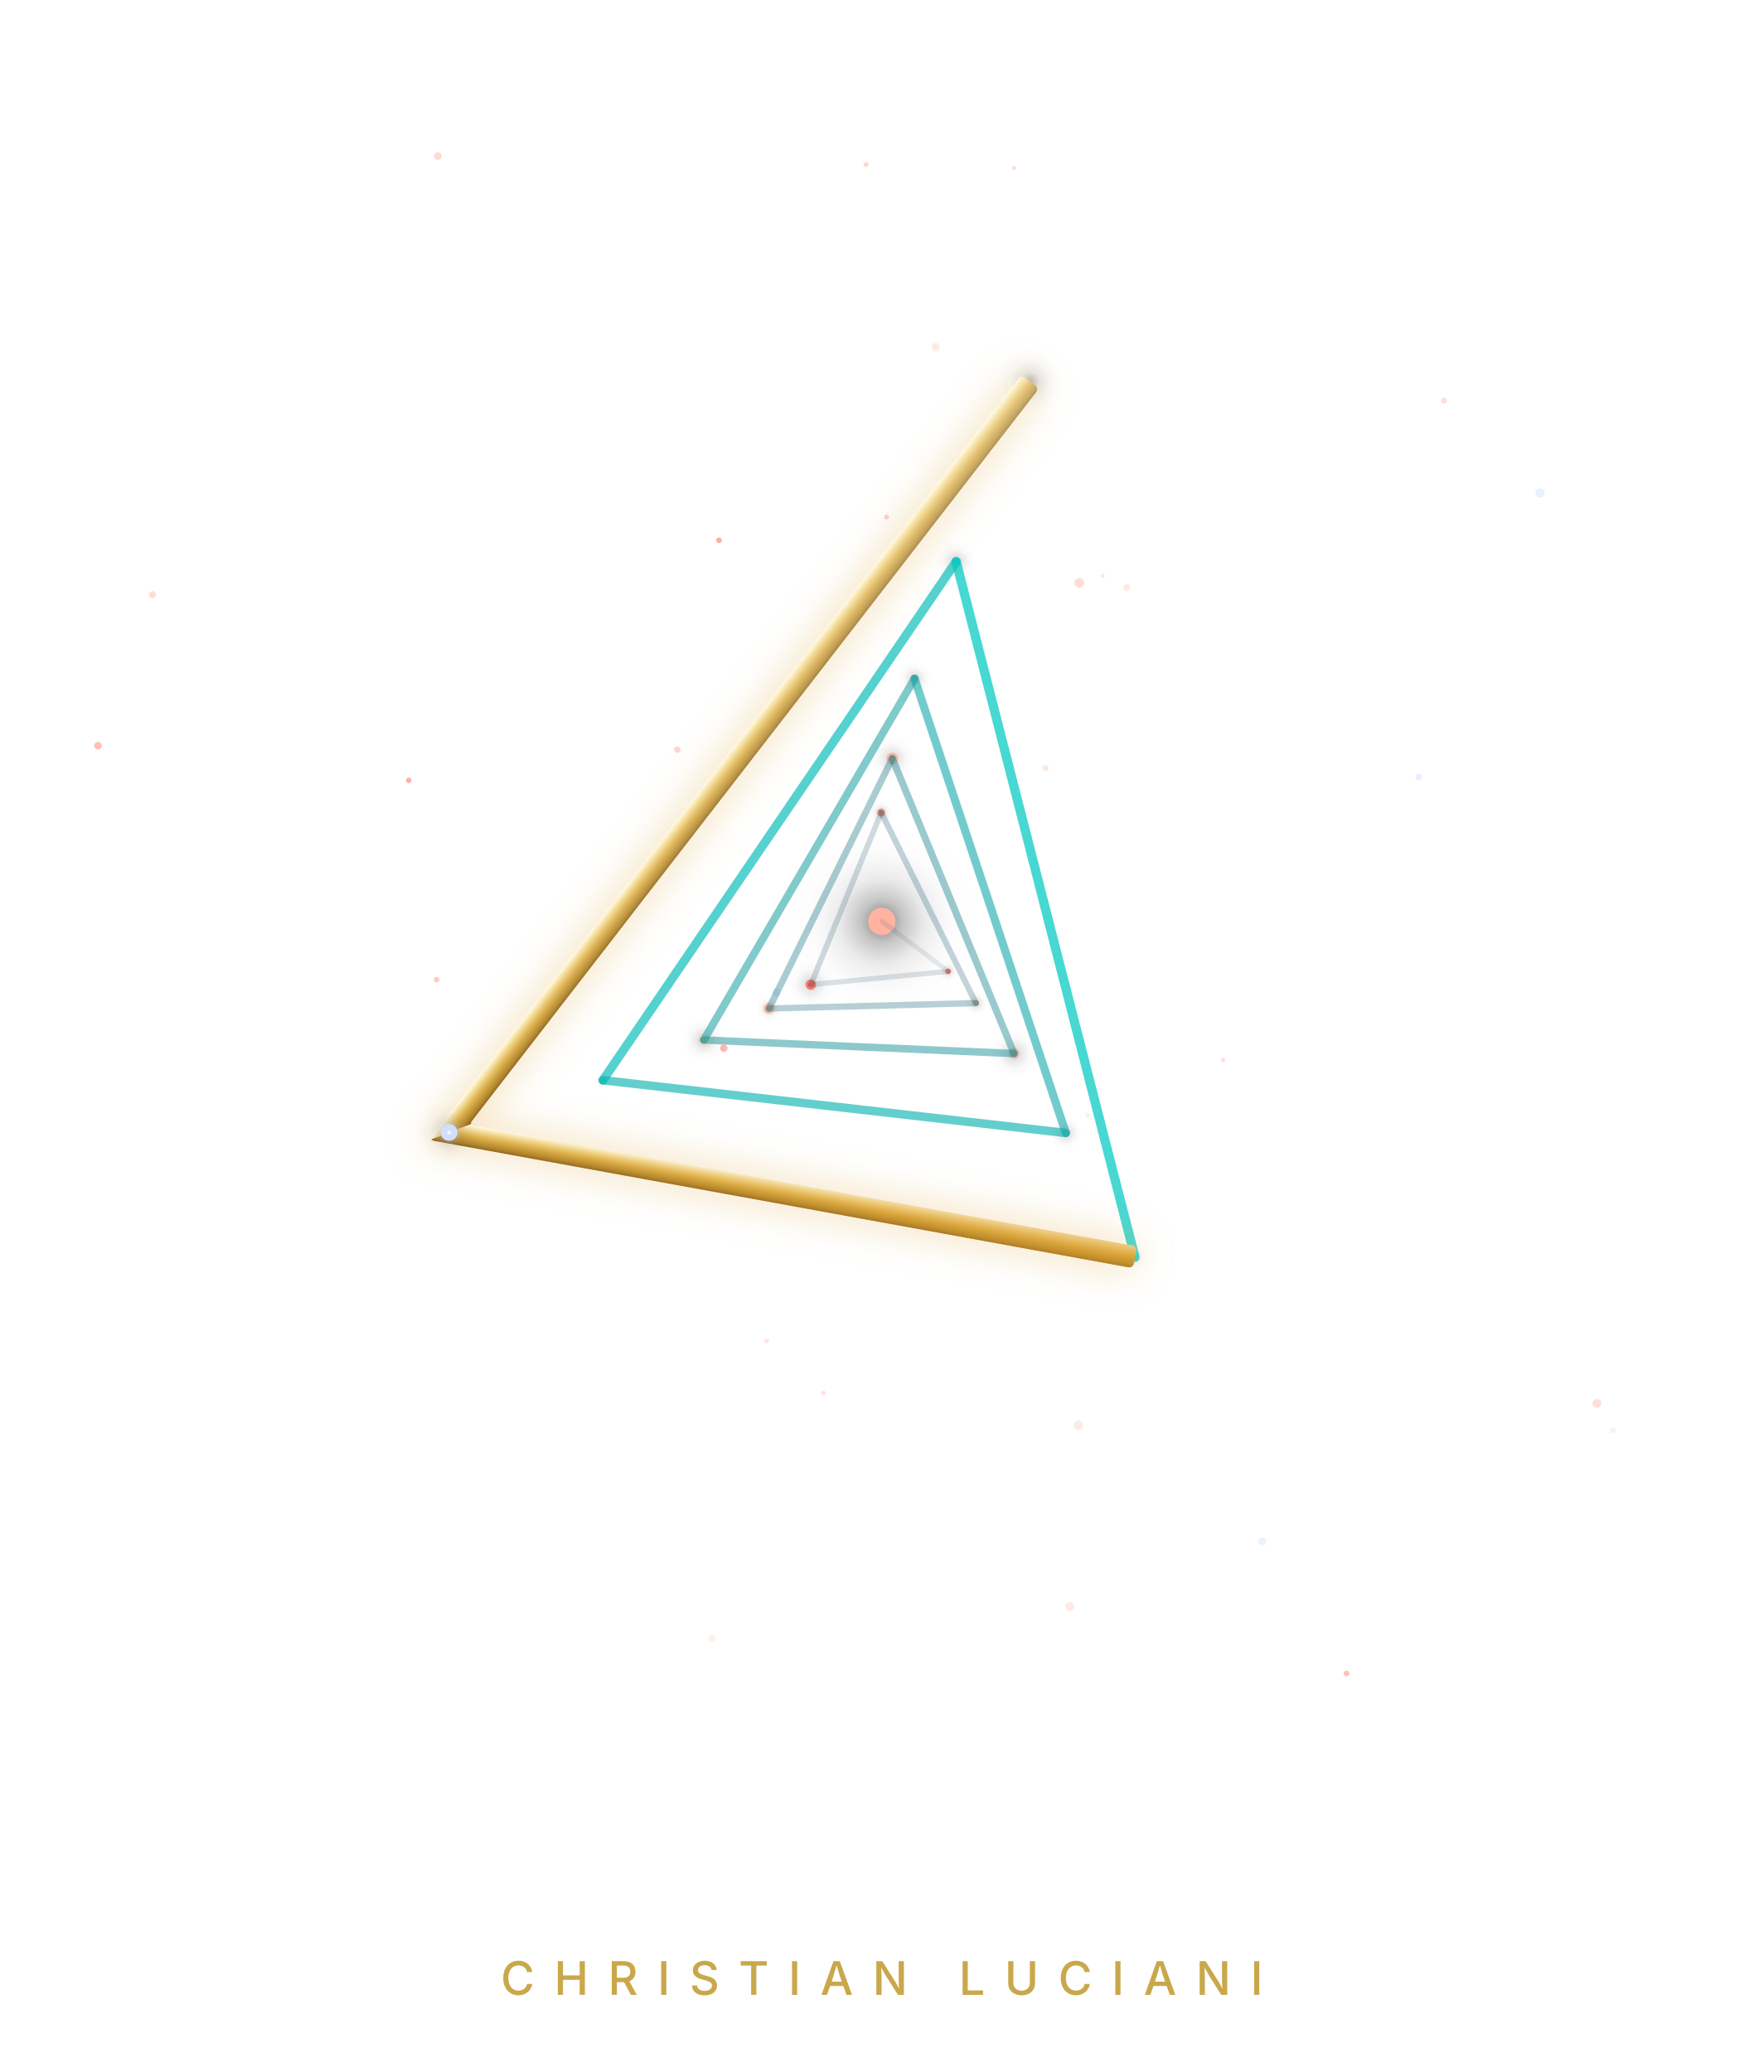
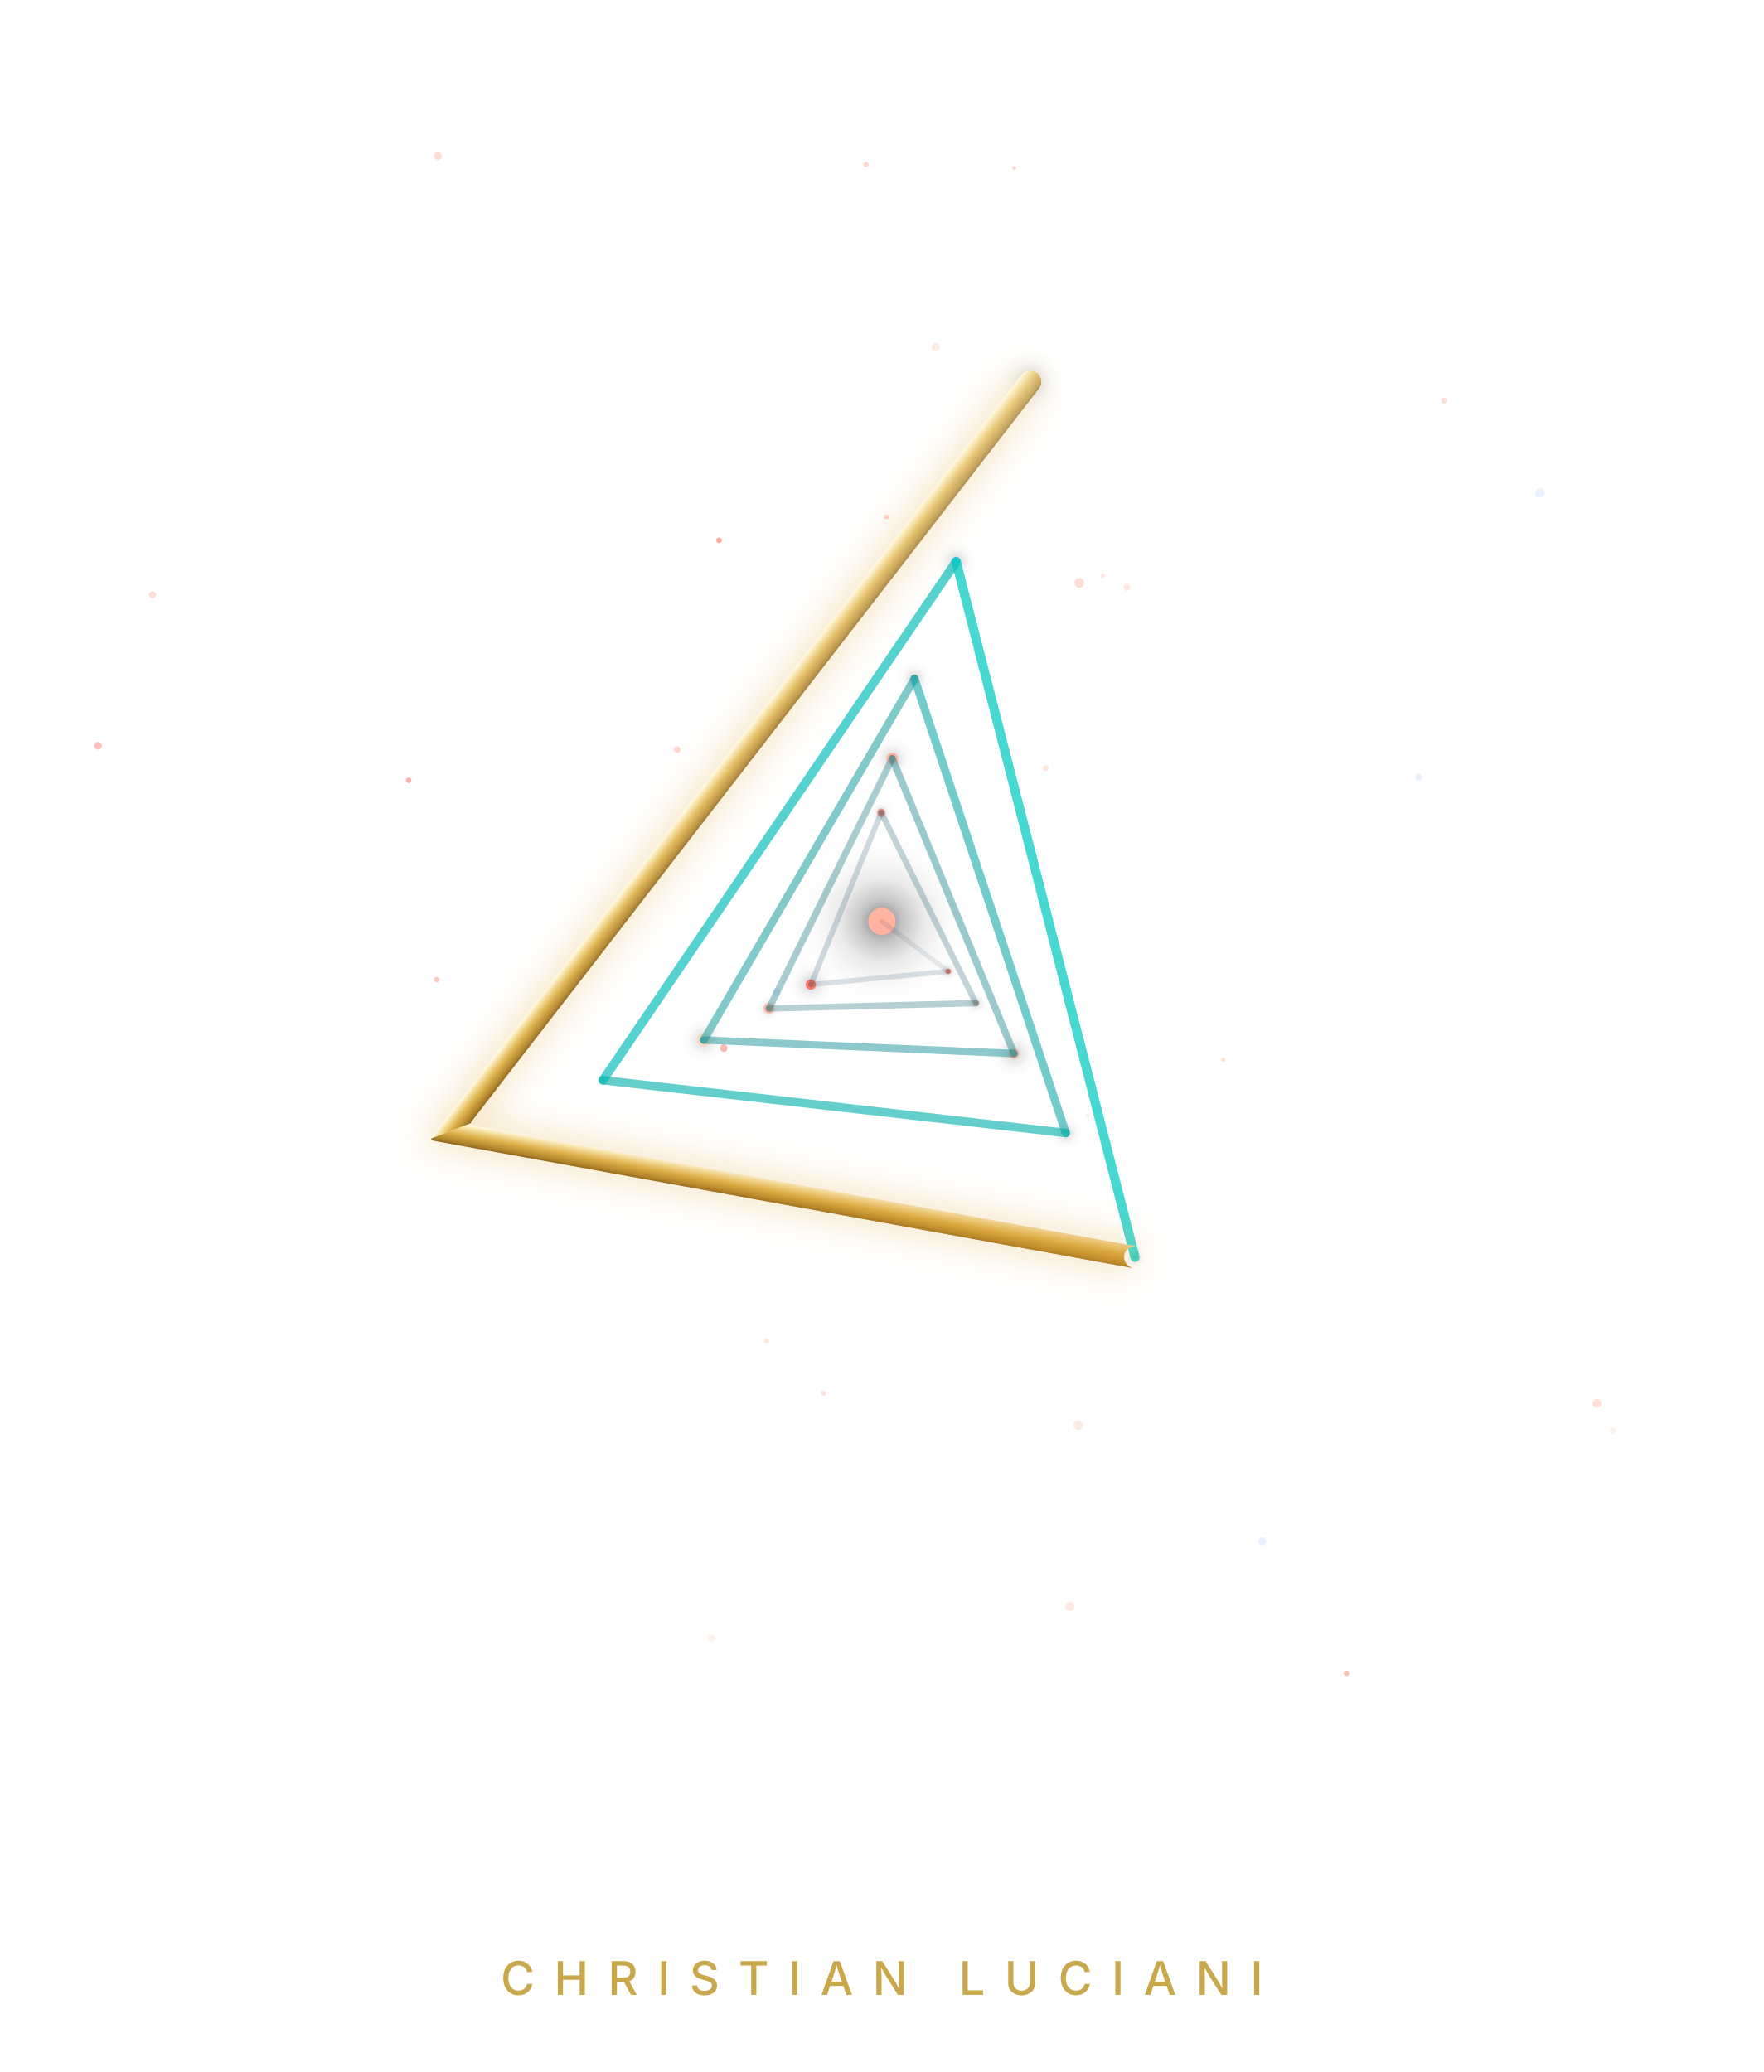
<svg xmlns="http://www.w3.org/2000/svg" viewBox="0 0 800 940" width="800" height="940" role="img" aria-label="Logo: triángulo espiral de conocimiento con nodos en cada vértice y una C final de Christian">
  <defs>
    <radialGradient id="halo-star" cx="50%" cy="50%" r="50%">
      <stop offset="0%" stop-color="currentColor" stop-opacity="0.28" />
      <stop offset="30%" stop-color="currentColor" stop-opacity="0.09" />
      <stop offset="65%" stop-color="currentColor" stop-opacity="0.02" />
      <stop offset="100%" stop-color="currentColor" stop-opacity="0" />
    </radialGradient>
    <radialGradient id="halo-nova" cx="50%" cy="50%" r="50%">
      <stop offset="0%" stop-color="currentColor" stop-opacity="0.16" />
      <stop offset="40%" stop-color="currentColor" stop-opacity="0.05" />
      <stop offset="75%" stop-color="currentColor" stop-opacity="0.01" />
      <stop offset="100%" stop-color="currentColor" stop-opacity="0" />
    </radialGradient>
    <filter id="halo-blur" x="-80%" y="-80%" width="260%" height="260%">
      <feGaussianBlur stdDeviation="8" />
    </filter>
  </defs>
  <defs>
    <linearGradient id="c-perp-1" gradientUnits="userSpaceOnUse" x1="515.71" y1="565.45" x2="513.92" y2="575.29">
      <stop offset="0%" stop-color="#fffbe6" />
      <stop offset="16%" stop-color="#f8e4a8" />
      <stop offset="50%" stop-color="#ddb04a" />
      <stop offset="84%" stop-color="#b1852c" />
      <stop offset="100%" stop-color="#8f661c" />
    </linearGradient>
    <linearGradient id="c-perp-2" gradientUnits="userSpaceOnUse" x1="463.36" y1="170.09" x2="471.27" y2="176.21">
      <stop offset="0%" stop-color="#fffbe6" />
      <stop offset="16%" stop-color="#f8e4a8" />
      <stop offset="50%" stop-color="#ddb04a" />
      <stop offset="84%" stop-color="#b1852c" />
      <stop offset="100%" stop-color="#8f661c" />
    </linearGradient>
    <linearGradient id="c-tint-1" gradientUnits="userSpaceOnUse" x1="515.71" y1="565.45" x2="212.7" y2="510.29">
      <stop offset="0%" stop-color="#d99a2b" stop-opacity="0.5" />
      <stop offset="100%" stop-color="#d99a2b" stop-opacity="0" />
    </linearGradient>
    <linearGradient id="c-tint-2" gradientUnits="userSpaceOnUse" x1="212.7" y1="510.29" x2="471.27" y2="176.21">
      <stop offset="0%" stop-color="#fffbe6" stop-opacity="0" />
      <stop offset="100%" stop-color="#fffbe6" stop-opacity="0.32" />
    </linearGradient>
    <clipPath id="c-clip-1">
-       <path d="M -916.795 943.241 L 1324.211 84.235 L 1753.714 1204.738 L -487.292 2063.744 Z" />
+       <path d="M -916.938 942.868 L 1324.068 83.862 L 1753.571 1204.365 L -487.436 2063.371 Z" />
    </clipPath>
    <clipPath id="c-clip-2">
-       <path d="M -916.795 943.241 L 1324.211 84.235 L 894.708 -1036.268 L -1346.298 -177.262 Z" />
+       <path d="M -916.938 942.868 L 1324.068 83.862 L 894.565 -1036.641 L -1346.441 -177.636 Z" />
    </clipPath>
-     <filter id="c-node-glow" x="-200%" y="-200%" width="500%" height="500%">
-       <feGaussianBlur stdDeviation="1.6" />
-     </filter>
  </defs>
  <g id="logo-background" data-name="Background">
    <circle cx="326.15" cy="245.1" r="1.275" fill="#ff6f5e" opacity="0.575" />
    <circle cx="373.44" cy="631.99" r="1.135" fill="#ffb49e" opacity="0.356" />
    <circle cx="69.18" cy="269.81" r="1.583" fill="#ffb49e" opacity="0.466" />
    <circle cx="485.27" cy="728.79" r="2.067" fill="#ffb49e" opacity="0.289" />
    <circle cx="724.37" cy="636.65" r="1.982" fill="#ffb49e" opacity="0.425" />
    <circle cx="424.45" cy="157.44" r="1.892" fill="#f6d7c4" opacity="0.445" />
    <circle cx="328.3" cy="475.53" r="1.684" fill="#ff6f5e" opacity="0.494" />
    <circle cx="198.06" cy="444.43" r="1.256" fill="#ff8a70" opacity="0.435" />
    <circle cx="554.79" cy="480.78" r="0.95" fill="#ffb49e" opacity="0.439" />
    <circle cx="322.96" cy="743.2" r="1.716" fill="#f6d7c4" opacity="0.315" />
    <circle cx="459.98" cy="76.22" r="0.821" fill="#ff6f5e" opacity="0.291" />
    <circle cx="610.76" cy="759.16" r="1.285" fill="#ff8a70" opacity="0.528" />
    <circle cx="307.23" cy="340.09" r="1.463" fill="#ff6f5e" opacity="0.291" />
    <circle cx="392.85" cy="74.66" r="1.162" fill="#ff8a70" opacity="0.35" />
    <circle cx="352.18" cy="450.09" r="1.896" fill="#cfe0ff" opacity="0.536" />
    <circle cx="185.37" cy="354.01" r="1.275" fill="#ff6f5e" opacity="0.533" />
    <circle cx="347.74" cy="608.4" r="1.139" fill="#ffb49e" opacity="0.318" />
    <circle cx="474.25" cy="348.48" r="1.418" fill="#f6d7c4" opacity="0.546" />
    <circle cx="489.08" cy="646.62" r="2.143" fill="#f6d7c4" opacity="0.472" />
    <circle cx="500.15" cy="261.26" r="0.983" fill="#ffb49e" opacity="0.325" />
    <circle cx="198.64" cy="70.82" r="1.73" fill="#ff8a70" opacity="0.317" />
    <circle cx="643.53" cy="352.54" r="1.507" fill="#cfe0ff" opacity="0.509" />
    <circle cx="511.12" cy="266.51" r="1.531" fill="#ffb49e" opacity="0.302" />
    <circle cx="489.59" cy="264.44" r="2.199" fill="#ff8a70" opacity="0.29" />
    <circle cx="698.49" cy="223.67" r="2.122" fill="#cfe0ff" opacity="0.446" />
    <circle cx="493.32" cy="506.02" r="1.087" fill="#f6d7c4" opacity="0.355" />
    <circle cx="654.99" cy="181.72" r="1.364" fill="#ff8a70" opacity="0.288" />
    <circle cx="44.45" cy="338.31" r="1.748" fill="#ff6f5e" opacity="0.427" />
    <circle cx="402.12" cy="234.54" r="1.137" fill="#ff6f5e" opacity="0.324" />
    <circle cx="572.49" cy="699.29" r="1.85" fill="#cfe0ff" opacity="0.413" />
    <circle cx="313.64" cy="375.46" r="1.481" fill="#ff6f5e" opacity="0.456" />
    <circle cx="731.72" cy="648.9" r="1.289" fill="#f6d7c4" opacity="0.344" />
  </g>
  <g id="logo-star-0" data-name="star 0">
    <circle cx="400" cy="418" r="44.8" fill="url(#halo-nova)" color="#ffb3a0" />
    <circle cx="400" cy="418" r="26.6" fill="url(#halo-nova)" color="#ffb3a0" />
    <circle cx="400" cy="418" r="31" fill="url(#halo-star)" color="#ffb3a0" />
    <circle cx="400" cy="418" r="6.2" fill="#ffb3a0" opacity="1" />
  </g>
  <g id="logo-star-1" data-name="star 1">
    <circle cx="430.1" cy="440.68" r="4.55" fill="url(#halo-star)" color="#ff6f5e" />
    <circle cx="430.1" cy="440.68" r="1.27" fill="#ff6f5e" opacity="0.79" />
  </g>
  <g id="logo-star-2" data-name="star 2">
    <circle cx="367.77" cy="446.68" r="10.42" fill="url(#halo-star)" color="#ff6f5e" />
    <circle cx="367.77" cy="446.68" r="2.32" fill="#ff6f5e" opacity="0.92" />
  </g>
  <g id="logo-star-3" data-name="star 3">
    <circle cx="399.71" cy="368.62" r="5.58" fill="url(#halo-star)" color="#ff6f5e" />
    <circle cx="399.71" cy="368.62" r="1.86" fill="#ff6f5e" opacity="0.64" />
  </g>
  <g id="logo-star-4" data-name="star 4">
    <circle cx="442.66" cy="455.09" r="5.51" fill="url(#halo-star)" color="#ffb49e" />
    <circle cx="442.66" cy="455.09" r="1.41" fill="#ffb49e" opacity="0.76" />
  </g>
  <g id="logo-star-5" data-name="star 5">
    <circle cx="348.78" cy="457.54" r="5.95" fill="url(#halo-star)" color="#ffb49e" />
    <circle cx="348.78" cy="457.54" r="2.46" fill="#ffb49e" opacity="0.89" />
  </g>
  <g id="logo-star-6" data-name="star 6">
    <circle cx="404.74" cy="344.08" r="10.23" fill="url(#halo-star)" color="#ffb49e" />
    <circle cx="404.74" cy="344.08" r="2.61" fill="#ffb49e" opacity="1" />
  </g>
  <g id="logo-star-7" data-name="star 7">
    <circle cx="459.96" cy="477.96" r="11.07" fill="url(#halo-star)" color="#ffb49e" />
    <circle cx="459.96" cy="477.96" r="2.32" fill="#ffb49e" opacity="1" />
  </g>
  <g id="logo-star-8" data-name="star 8">
    <circle cx="319.22" cy="471.81" r="10.07" fill="url(#halo-star)" color="#f6d7c4" />
    <circle cx="319.22" cy="471.81" r="2.97" fill="#f6d7c4" opacity="1" />
  </g>
  <g id="logo-star-9" data-name="star 9">
    <circle cx="414.82" cy="307.88" r="7.81" fill="url(#halo-star)" color="#f6d7c4" />
    <circle cx="414.82" cy="307.88" r="2.14" fill="#f6d7c4" opacity="0.58" />
  </g>
  <g id="logo-star-10" data-name="star 10">
    <circle cx="483.44" cy="513.99" r="7.66" fill="url(#halo-star)" color="#f6d7c4" />
    <circle cx="483.44" cy="513.99" r="1.68" fill="#f6d7c4" opacity="0.7" />
  </g>
  <g id="logo-star-11" data-name="star 11">
    <circle cx="273.49" cy="490.06" r="3.78" fill="url(#halo-star)" color="#f6d7c4" />
    <circle cx="273.49" cy="490.06" r="1.23" fill="#f6d7c4" opacity="0.82" />
  </g>
  <g id="logo-star-12" data-name="star 12">
    <circle cx="433.7" cy="254.78" r="9.03" fill="url(#halo-star)" color="#cfe0ff" />
    <circle cx="433.7" cy="254.78" r="2.27" fill="#cfe0ff" opacity="0.95" />
  </g>
  <g id="logo-star-13" data-name="star 13">
    <circle cx="514.82" cy="570.37" r="4.53" fill="url(#halo-star)" color="#cfe0ff" />
  </g>
  <g id="logo-star-14" data-name="star 14">
    <circle cx="203.71" cy="513.74" r="4.62" fill="url(#halo-star)" color="#cfe0ff" />
  </g>
  <g id="logo-star-15" data-name="star 15">
    <circle cx="467.31" cy="173.15" r="14.23" fill="url(#halo-star)" color="#cfe0ff" />
  </g>
  <g id="logo-spiral" data-name="Spiral" stroke-linecap="round" fill="none">
    <line x1="400" y1="418" x2="430.1" y2="440.68" stroke="rgb(22,50,79)" stroke-width="2.2" opacity="0.1" />
    <line x1="430.1" y1="440.68" x2="367.77" y2="446.68" stroke="rgb(20,63,88)" stroke-width="2.367" opacity="0.152" />
    <line x1="367.77" y1="446.68" x2="399.71" y2="368.62" stroke="rgb(18,75,98)" stroke-width="2.533" opacity="0.203" />
    <line x1="399.71" y1="368.62" x2="442.66" y2="455.09" stroke="rgb(17,88,107)" stroke-width="2.7" opacity="0.255" />
    <line x1="442.66" y1="455.09" x2="348.78" y2="457.54" stroke="rgb(15,100,117)" stroke-width="2.867" opacity="0.307" />
    <line x1="348.78" y1="457.54" x2="404.74" y2="344.08" stroke="rgb(13,113,126)" stroke-width="3.033" opacity="0.358" />
    <line x1="404.74" y1="344.08" x2="459.96" y2="477.96" stroke="rgb(11,126,136)" stroke-width="3.2" opacity="0.41" />
    <line x1="459.96" y1="477.96" x2="319.22" y2="471.81" stroke="rgb(9,138,145)" stroke-width="3.367" opacity="0.462" />
    <line x1="319.22" y1="471.81" x2="414.82" y2="307.88" stroke="rgb(7,151,154)" stroke-width="3.533" opacity="0.513" />
    <line x1="414.82" y1="307.88" x2="483.44" y2="513.99" stroke="rgb(6,163,164)" stroke-width="3.7" opacity="0.565" />
    <line x1="483.44" y1="513.99" x2="273.49" y2="490.06" stroke="rgb(4,176,173)" stroke-width="3.867" opacity="0.617" />
    <line x1="273.49" y1="490.06" x2="433.7" y2="254.78" stroke="rgb(2,188,183)" stroke-width="4.033" opacity="0.668" />
    <line x1="433.7" y1="254.78" x2="514.82" y2="570.37" stroke="rgb(0,201,192)" stroke-width="4.2" opacity="0.72" />
  </g>
  <path d="M 514.818 570.368 L 203.708 513.738 L 467.315 173.146" stroke="#dfa637" stroke-width="16" opacity="0.28" fill="none" filter="url(#halo-blur)" />
  <g id="logo-c-triespiral" data-name="C TriSpiral">
    <g clip-path="url(#c-clip-1)">
-       <path d="M 513.352 565.019 L 215.059 510.722 Q 212.697 510.292 214.166 508.394 L 469.8 178.105 Q 471.269 176.207 469.371 174.738 L 465.259 171.555 Q 463.361 170.086 461.892 171.984 L 196.187 515.286 Q 194.718 517.184 197.079 517.614 L 511.561 574.858 Q 513.922 575.287 514.352 572.926 L 515.283 567.81 Q 515.713 565.449 513.352 565.019 Z" fill="url(#c-perp-1)" />
-       <path d="M 513.352 565.019 L 215.059 510.722 Q 212.697 510.292 214.166 508.394 L 469.8 178.105 Q 471.269 176.207 469.371 174.738 L 465.259 171.555 Q 463.361 170.086 461.892 171.984 L 196.187 515.286 Q 194.718 517.184 197.079 517.614 L 511.561 574.858 Q 513.922 575.287 514.352 572.926 L 515.283 567.81 Q 515.713 565.449 513.352 565.019 Z" fill="url(#c-tint-1)" />
+       <path d="M 515.713 565.449 L 215.059 510.722 Q 212.697 510.292 214.166 508.394 L 471.269 176.207 A 5 5 0 0 0 463.361 170.086 L 196.187 515.286 Q 194.718 517.184 197.079 517.614 L 513.922 575.287 A 5 5 0 0 1 515.713 565.449 Z" fill="url(#c-perp-1)" />
+       <path d="M 515.713 565.449 L 215.059 510.722 Q 212.697 510.292 214.166 508.394 L 471.269 176.207 A 5 5 0 0 0 463.361 170.086 L 196.187 515.286 Q 194.718 517.184 197.079 517.614 L 513.922 575.287 A 5 5 0 0 1 515.713 565.449 Z" fill="url(#c-tint-1)" />
    </g>
    <g clip-path="url(#c-clip-2)">
-       <path d="M 513.352 565.019 L 215.059 510.722 Q 212.697 510.292 214.166 508.394 L 469.8 178.105 Q 471.269 176.207 469.371 174.738 L 465.259 171.555 Q 463.361 170.086 461.892 171.984 L 196.187 515.286 Q 194.718 517.184 197.079 517.614 L 511.561 574.858 Q 513.922 575.287 514.352 572.926 L 515.283 567.81 Q 515.713 565.449 513.352 565.019 Z" fill="url(#c-perp-2)" />
-       <path d="M 513.352 565.019 L 215.059 510.722 Q 212.697 510.292 214.166 508.394 L 469.8 178.105 Q 471.269 176.207 469.371 174.738 L 465.259 171.555 Q 463.361 170.086 461.892 171.984 L 196.187 515.286 Q 194.718 517.184 197.079 517.614 L 511.561 574.858 Q 513.922 575.287 514.352 572.926 L 515.283 567.81 Q 515.713 565.449 513.352 565.019 Z" fill="url(#c-tint-2)" />
-     </g>
-     <g id="logo-c-node" data-name="C node">
-       <circle cx="203.71" cy="513.74" r="14" fill="url(#halo-star)" color="#cfe0ff" />
-       <circle cx="203.71" cy="513.74" r="5" fill="#cfe0ff" opacity="0.28" filter="url(#c-node-glow)" />
-       <circle cx="203.71" cy="513.74" r="3.8" fill="#cfe0ff" />
-       <circle cx="203.71" cy="513.74" r="0.95" fill="#fff6dc" opacity="0.85" />
+       <path d="M 515.713 565.449 L 215.059 510.722 Q 212.697 510.292 214.166 508.394 L 471.269 176.207 A 5 5 0 0 0 463.361 170.086 L 196.187 515.286 Q 194.718 517.184 197.079 517.614 L 513.922 575.287 A 5 5 0 0 1 515.713 565.449 Z" fill="url(#c-perp-2)" />
+       <path d="M 515.713 565.449 L 215.059 510.722 Q 212.697 510.292 214.166 508.394 L 471.269 176.207 A 5 5 0 0 0 463.361 170.086 L 196.187 515.286 Q 194.718 517.184 197.079 517.614 L 513.922 575.287 A 5 5 0 0 1 515.713 565.449 Z" fill="url(#c-tint-2)" />
    </g>
  </g>
  <g id="logo-typography" data-name="Typography" font-family="ui-sans-serif,system-ui,-apple-system,'Segoe UI',sans-serif" font-size="21" font-weight="500" fill="#c9a84c" letter-spacing="8.82">
    <text x="400" y="905" text-anchor="middle">CHRISTIAN LUCIANI</text>
  </g>
</svg>
